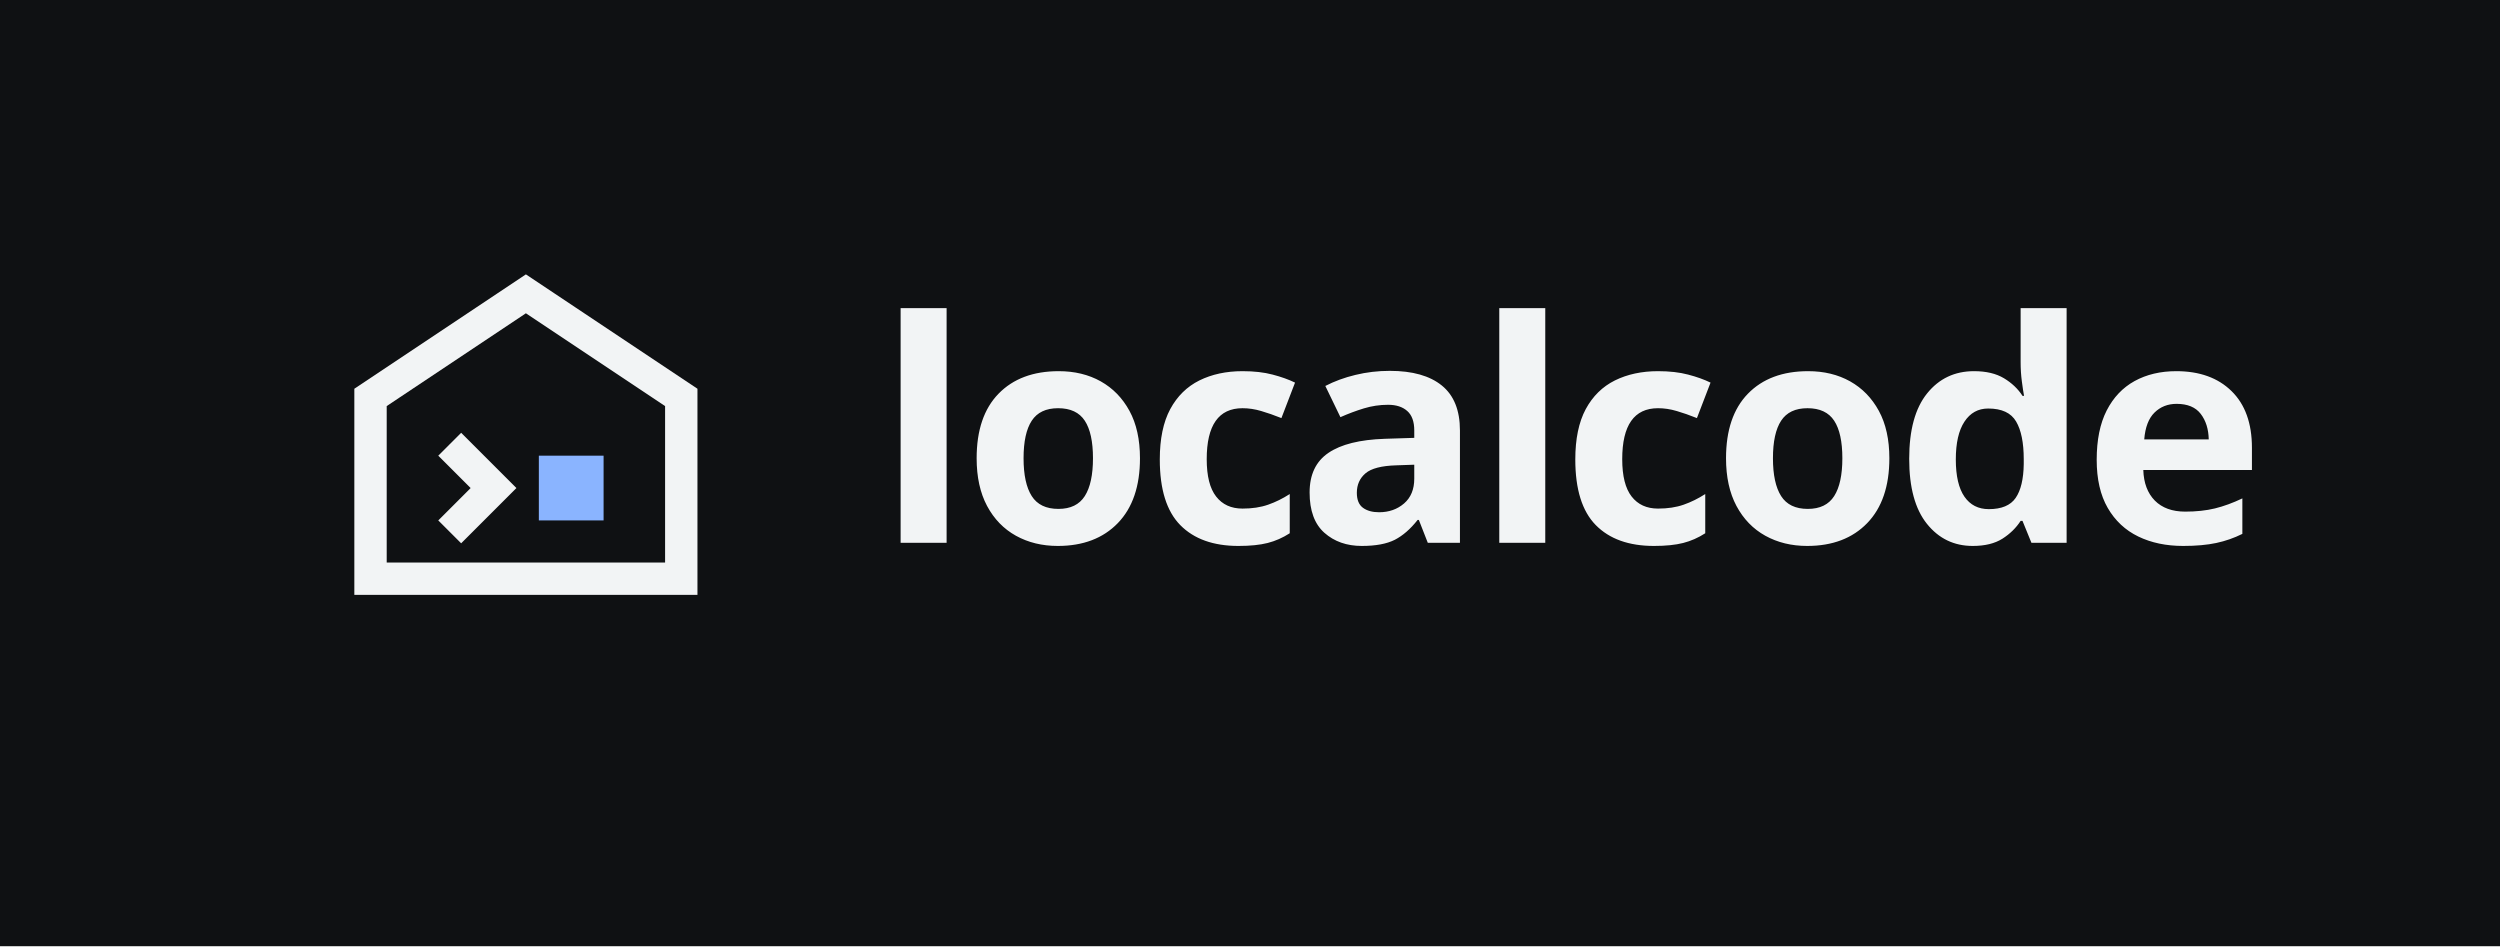
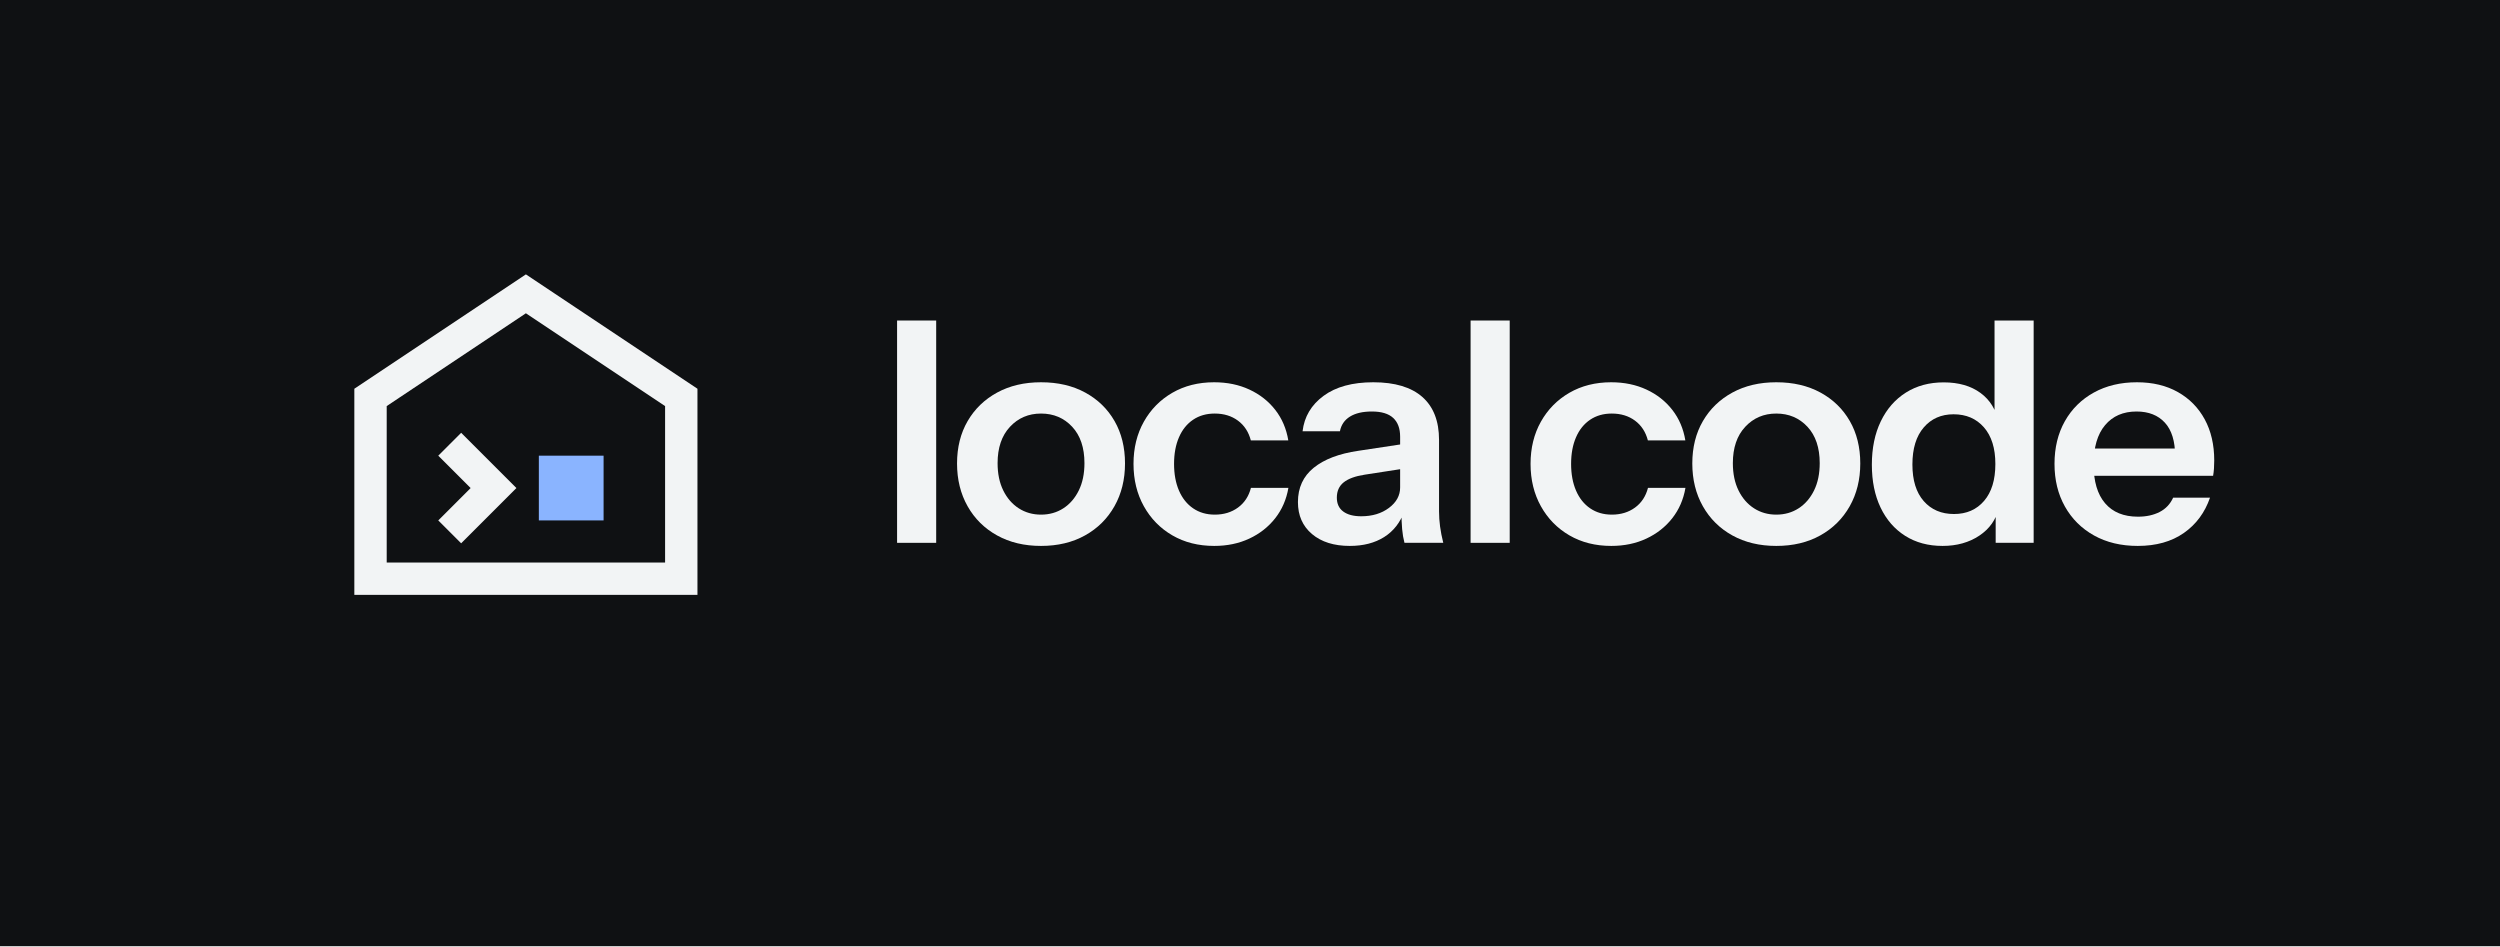
- <svg xmlns="http://www.w3.org/2000/svg" viewBox="0 0 502 190" width="502" height="190">
+ <svg xmlns="http://www.w3.org/2000/svg" viewBox="0 0 502 190" width="502" height="190" role="img" aria-labelledby="logo-title">
  <rect width="502" height="190" fill="#0F1113" />
  <g transform="translate(64 46) scale(2.6)">
    <g fill="none" stroke="#F2F4F5" stroke-width="2.5" stroke-linecap="square" stroke-linejoin="miter">
      <path d="M4 27V13L16 5L28 13V27Z" />
      <path d="M11 17.5L13.5 20L11 22.5" />
    </g>
    <rect x="17" y="17.5" width="5" height="5" fill="#8AB4FF" />
  </g>
-   <text x="176" y="109" fill="#F2F4F5" font-family="Instrument Sans" font-size="62" font-weight="600" letter-spacing="-1.6">localcode</text>
+   <g fill="#F2F4F5" transform="translate(176.000 109.000) scale(1 -1)" aria-label="localcode">
+     <path d="M4.134 0.000L4.134 44.640L11.986 44.640L11.986 0.000Z" />
+     <path d="M33.038 -0.620Q28.016 -0.620 24.213 1.488Q20.410 3.596 18.292 7.347Q16.174 11.098 16.174 15.934Q16.174 20.790 18.302 24.448Q20.430 28.106 24.223 30.173Q28.016 32.240 33.038 32.240Q38.122 32.240 41.914 30.173Q45.706 28.106 47.804 24.448Q49.902 20.790 49.902 15.934Q49.902 11.098 47.783 7.347Q45.664 3.596 41.872 1.488Q38.080 -0.620 33.038 -0.620ZM33.038 5.662Q35.558 5.662 37.522 6.933Q39.486 8.204 40.622 10.519Q41.758 12.834 41.758 15.996Q41.758 20.666 39.289 23.312Q36.820 25.958 33.038 25.958Q29.276 25.958 26.796 23.292Q24.316 20.626 24.316 15.996Q24.316 12.834 25.453 10.519Q26.590 8.204 28.563 6.933Q30.536 5.662 33.038 5.662Z" />
+     <path d="M67.811 -0.620Q63.057 -0.620 59.410 1.498Q55.762 3.616 53.685 7.347Q51.608 11.078 51.608 15.852Q51.608 20.626 53.685 24.325Q55.762 28.024 59.410 30.132Q63.057 32.240 67.790 32.240Q71.737 32.240 74.889 30.773Q78.041 29.306 80.077 26.691Q82.112 24.076 82.691 20.564L75.168 20.564Q74.507 23.106 72.585 24.532Q70.663 25.958 67.914 25.958Q65.413 25.958 63.574 24.718Q61.735 23.478 60.743 21.204Q59.751 18.930 59.751 15.852Q59.751 12.772 60.743 10.478Q61.735 8.184 63.585 6.923Q65.434 5.662 67.935 5.662Q70.642 5.662 72.585 7.078Q74.527 8.494 75.189 11.036L82.711 11.036Q82.112 7.544 80.056 4.929Q77.999 2.314 74.858 0.847Q71.717 -0.620 67.811 -0.620Z" />
+     <path d="M106.015 0.000Q105.684 1.260 105.550 2.748Q105.415 4.236 105.415 6.304L105.147 6.304L105.147 21.308Q105.147 23.788 103.752 25.079Q102.357 26.370 99.484 26.370Q96.715 26.370 95.072 25.347Q93.429 24.324 93.057 22.402L85.555 22.402Q86.071 26.784 89.771 29.512Q93.470 32.240 99.753 32.240Q106.263 32.240 109.611 29.285Q112.959 26.330 112.959 20.666L112.959 6.304Q112.959 4.816 113.166 3.276Q113.372 1.736 113.806 0.000ZM95.041 -0.620Q90.267 -0.620 87.446 1.767Q84.625 4.154 84.625 8.184Q84.625 12.504 87.787 15.066Q90.949 17.628 96.735 18.476L106.573 19.964L106.573 15.004L98.017 13.682Q95.206 13.248 93.822 12.152Q92.437 11.056 92.437 9.072Q92.437 7.234 93.729 6.283Q95.020 5.332 97.335 5.332Q100.662 5.332 102.905 7.016Q105.147 8.700 105.147 11.118L105.994 6.344Q104.754 2.934 101.933 1.157Q99.112 -0.620 95.041 -0.620Z" />
+     <path d="M119.295 0.000L119.295 44.640L127.148 44.640L127.148 0.000Z" />
+     <path d="M147.538 -0.620Q142.784 -0.620 139.137 1.498Q135.489 3.616 133.412 7.347Q131.335 11.078 131.335 15.852Q131.335 20.626 133.412 24.325Q135.489 28.024 139.137 30.132Q142.784 32.240 147.517 32.240Q151.464 32.240 154.616 30.773Q157.768 29.306 159.803 26.691Q161.839 24.076 162.418 20.564L154.895 20.564Q154.234 23.106 152.312 24.532Q150.390 25.958 147.641 25.958Q145.140 25.958 143.301 24.718Q141.462 23.478 140.470 21.204Q139.478 18.930 139.478 15.852Q139.478 12.772 140.470 10.478Q141.462 8.184 143.311 6.923Q145.161 5.662 147.662 5.662Q150.369 5.662 152.312 7.078Q154.254 8.494 154.916 11.036L162.438 11.036Q161.839 7.544 159.783 4.929Q157.726 2.314 154.585 0.847Q151.444 -0.620 147.538 -0.620Z" />
+     <path d="M180.679 -0.620Q175.657 -0.620 171.854 1.488Q168.051 3.596 165.933 7.347Q163.815 11.098 163.815 15.934Q163.815 20.790 165.943 24.448Q168.071 28.106 171.864 30.173Q175.657 32.240 180.679 32.240Q185.763 32.240 189.555 30.173Q193.347 28.106 195.445 24.448Q197.543 20.790 197.543 15.934Q197.543 11.098 195.424 7.347Q193.305 3.596 189.513 1.488Q185.721 -0.620 180.679 -0.620ZM180.679 5.662Q183.199 5.662 185.163 6.933Q187.127 8.204 188.263 10.519Q189.399 12.834 189.399 15.996Q189.399 20.666 186.930 23.312Q184.461 25.958 180.679 25.958Q176.917 25.958 174.437 23.292Q171.957 20.626 171.957 15.996Q171.957 12.834 173.094 10.519Q174.231 8.204 176.204 6.933Q178.177 5.662 180.679 5.662Z" />
+     <path d="M224.731 0.000L224.731 7.130L225.351 6.986Q224.545 3.514 221.455 1.447Q218.365 -0.620 214.067 -0.620Q209.747 -0.620 206.554 1.405Q203.361 3.430 201.615 7.088Q199.869 10.746 199.869 15.686Q199.869 20.688 201.667 24.408Q203.465 28.128 206.710 30.174Q209.955 32.220 214.295 32.220Q218.799 32.220 221.693 30.091Q224.587 27.962 225.289 24.200L224.503 24.118L224.503 44.640L232.357 44.640L232.357 0.000ZM216.361 5.786Q220.143 5.786 222.406 8.421Q224.669 11.056 224.669 15.830Q224.669 20.564 222.375 23.188Q220.081 25.812 216.279 25.812Q212.559 25.812 210.285 23.167Q208.011 20.522 208.011 15.728Q208.011 10.974 210.285 8.380Q212.559 5.786 216.361 5.786Z" />
+     <path d="M253.263 -0.620Q248.241 -0.620 244.479 1.478Q240.718 3.576 238.631 7.296Q236.544 11.016 236.544 15.852Q236.544 20.728 238.621 24.417Q240.698 28.106 244.438 30.173Q248.179 32.240 253.098 32.240Q257.830 32.240 261.312 30.277Q264.795 28.314 266.706 24.800Q268.618 21.286 268.618 16.534Q268.618 15.666 268.566 14.922Q268.515 14.178 268.391 13.454L241.421 13.454L241.421 18.930L262.377 18.930L260.765 17.422Q260.765 21.886 258.708 24.128Q256.652 26.370 253.015 26.370Q249.006 26.370 246.701 23.632Q244.397 20.894 244.397 15.748Q244.397 10.644 246.701 7.947Q249.006 5.250 253.304 5.250Q255.805 5.250 257.644 6.190Q259.484 7.130 260.372 9.072L267.771 9.072Q266.221 4.568 262.511 1.974Q258.802 -0.620 253.263 -0.620Z" />
+   </g>
</svg>
